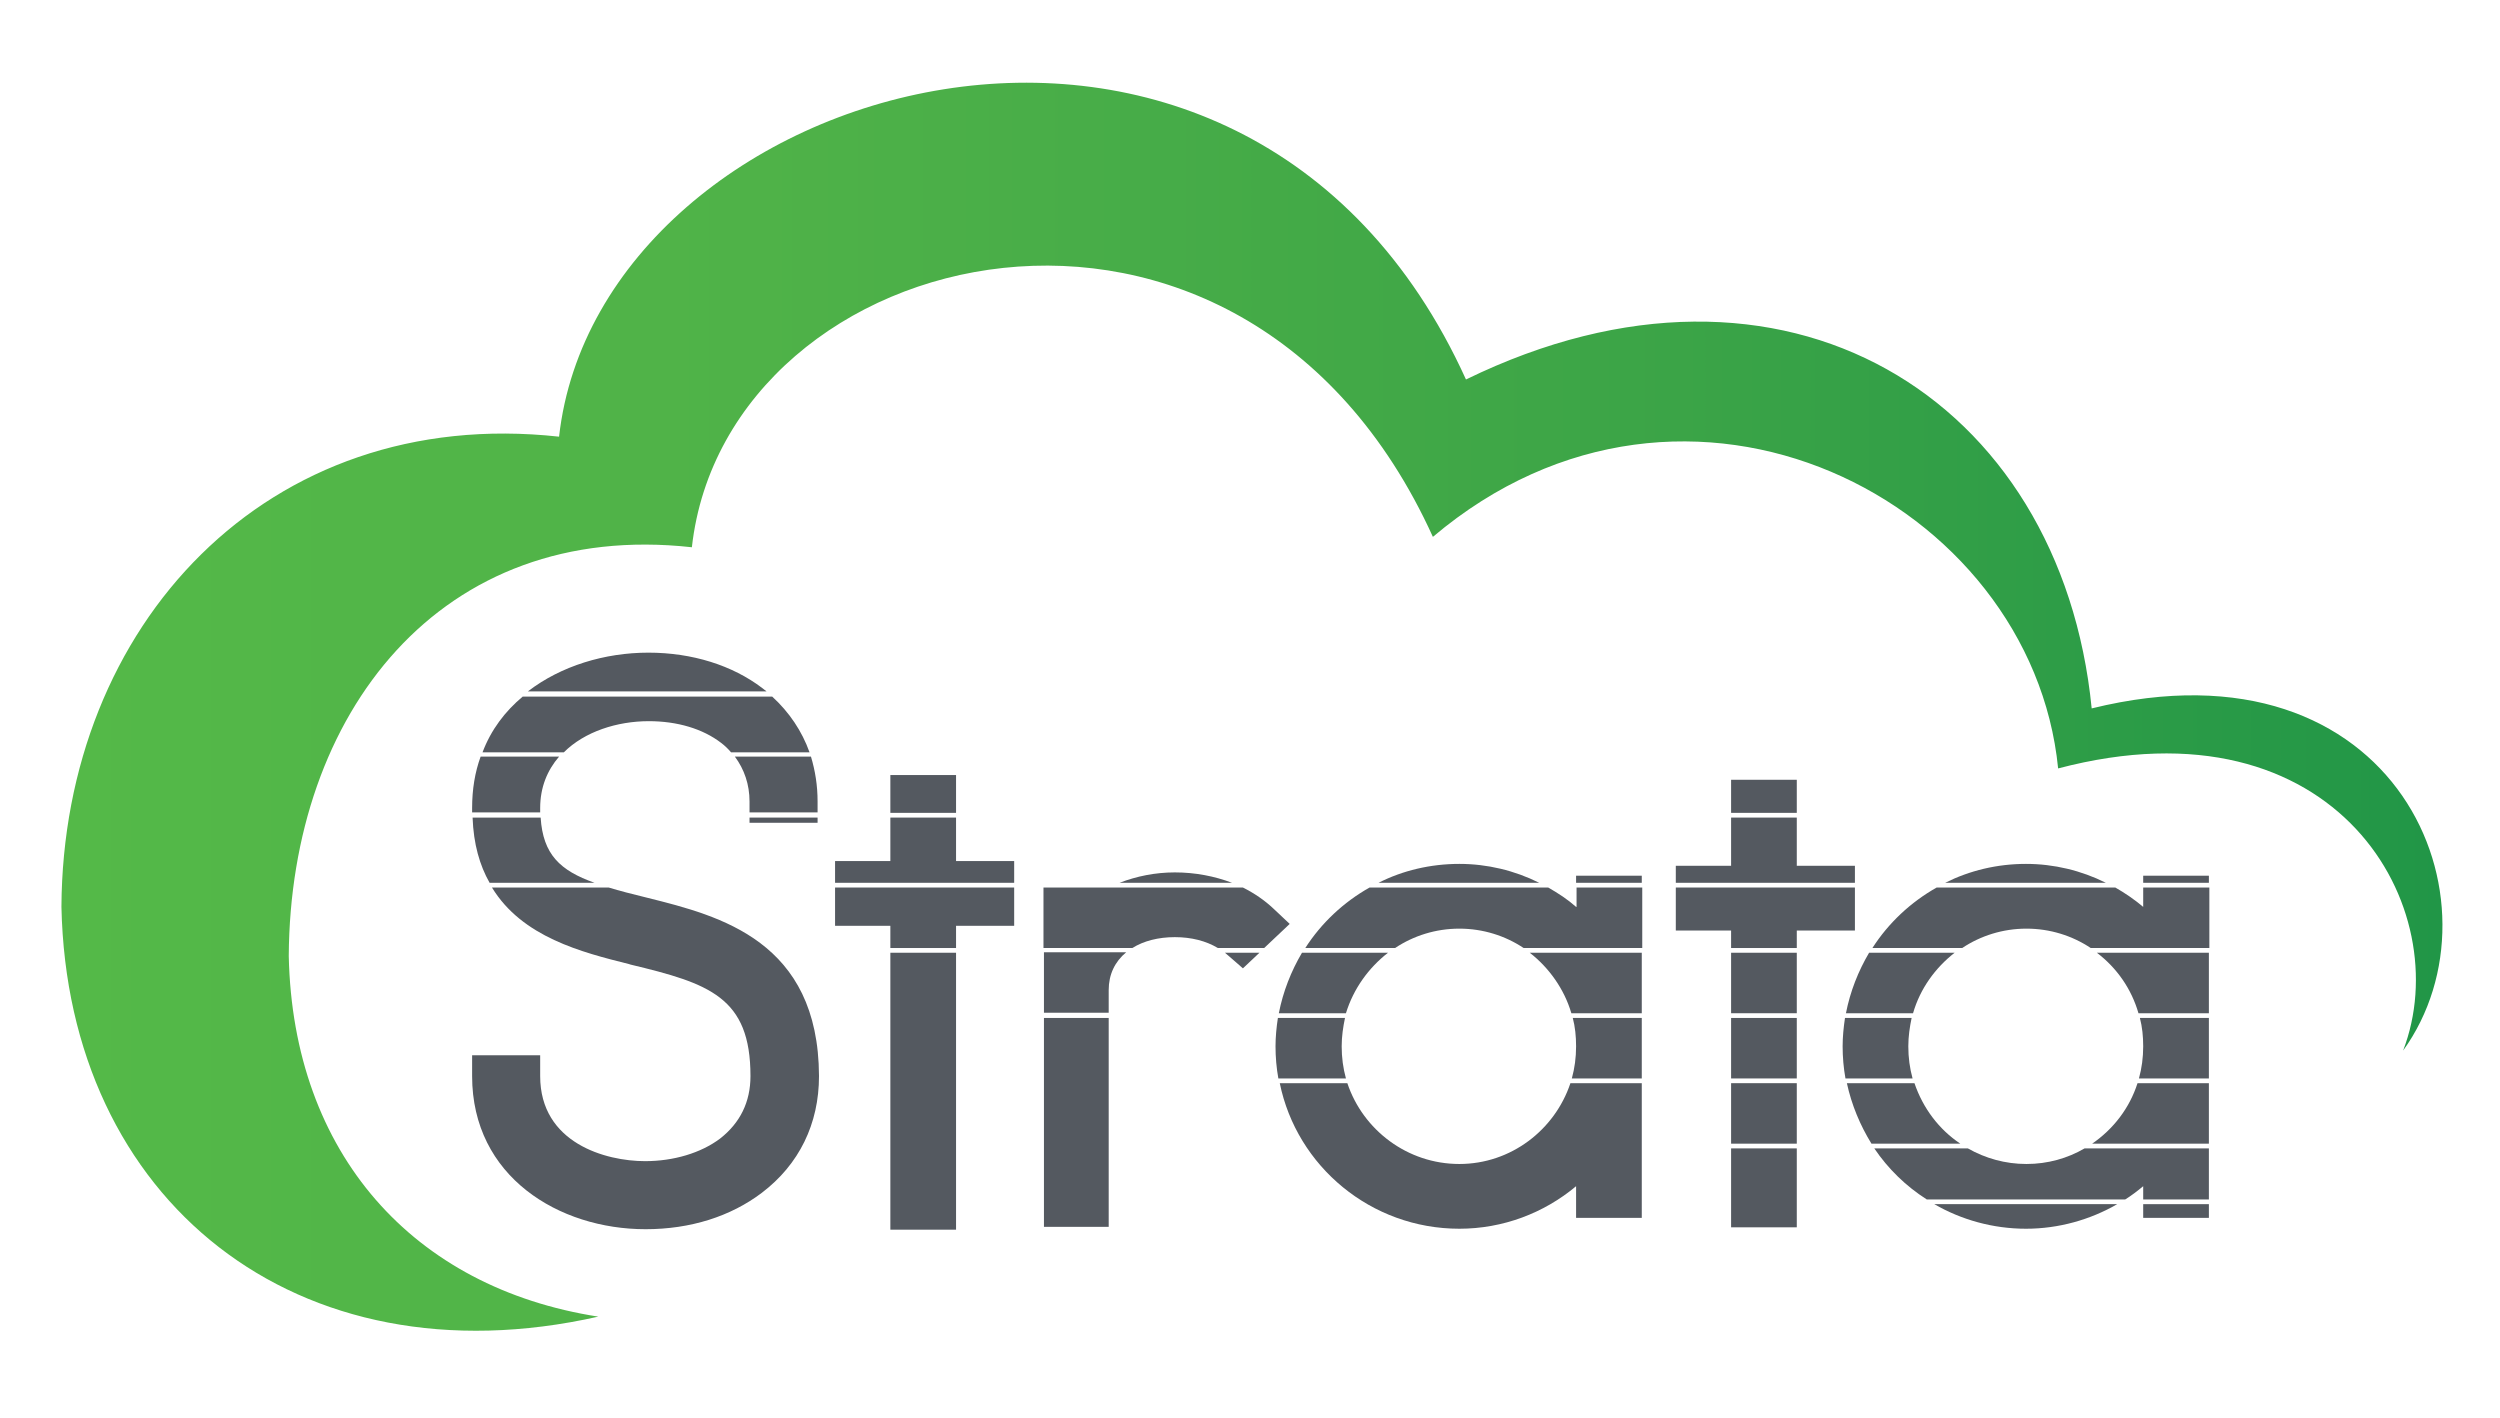
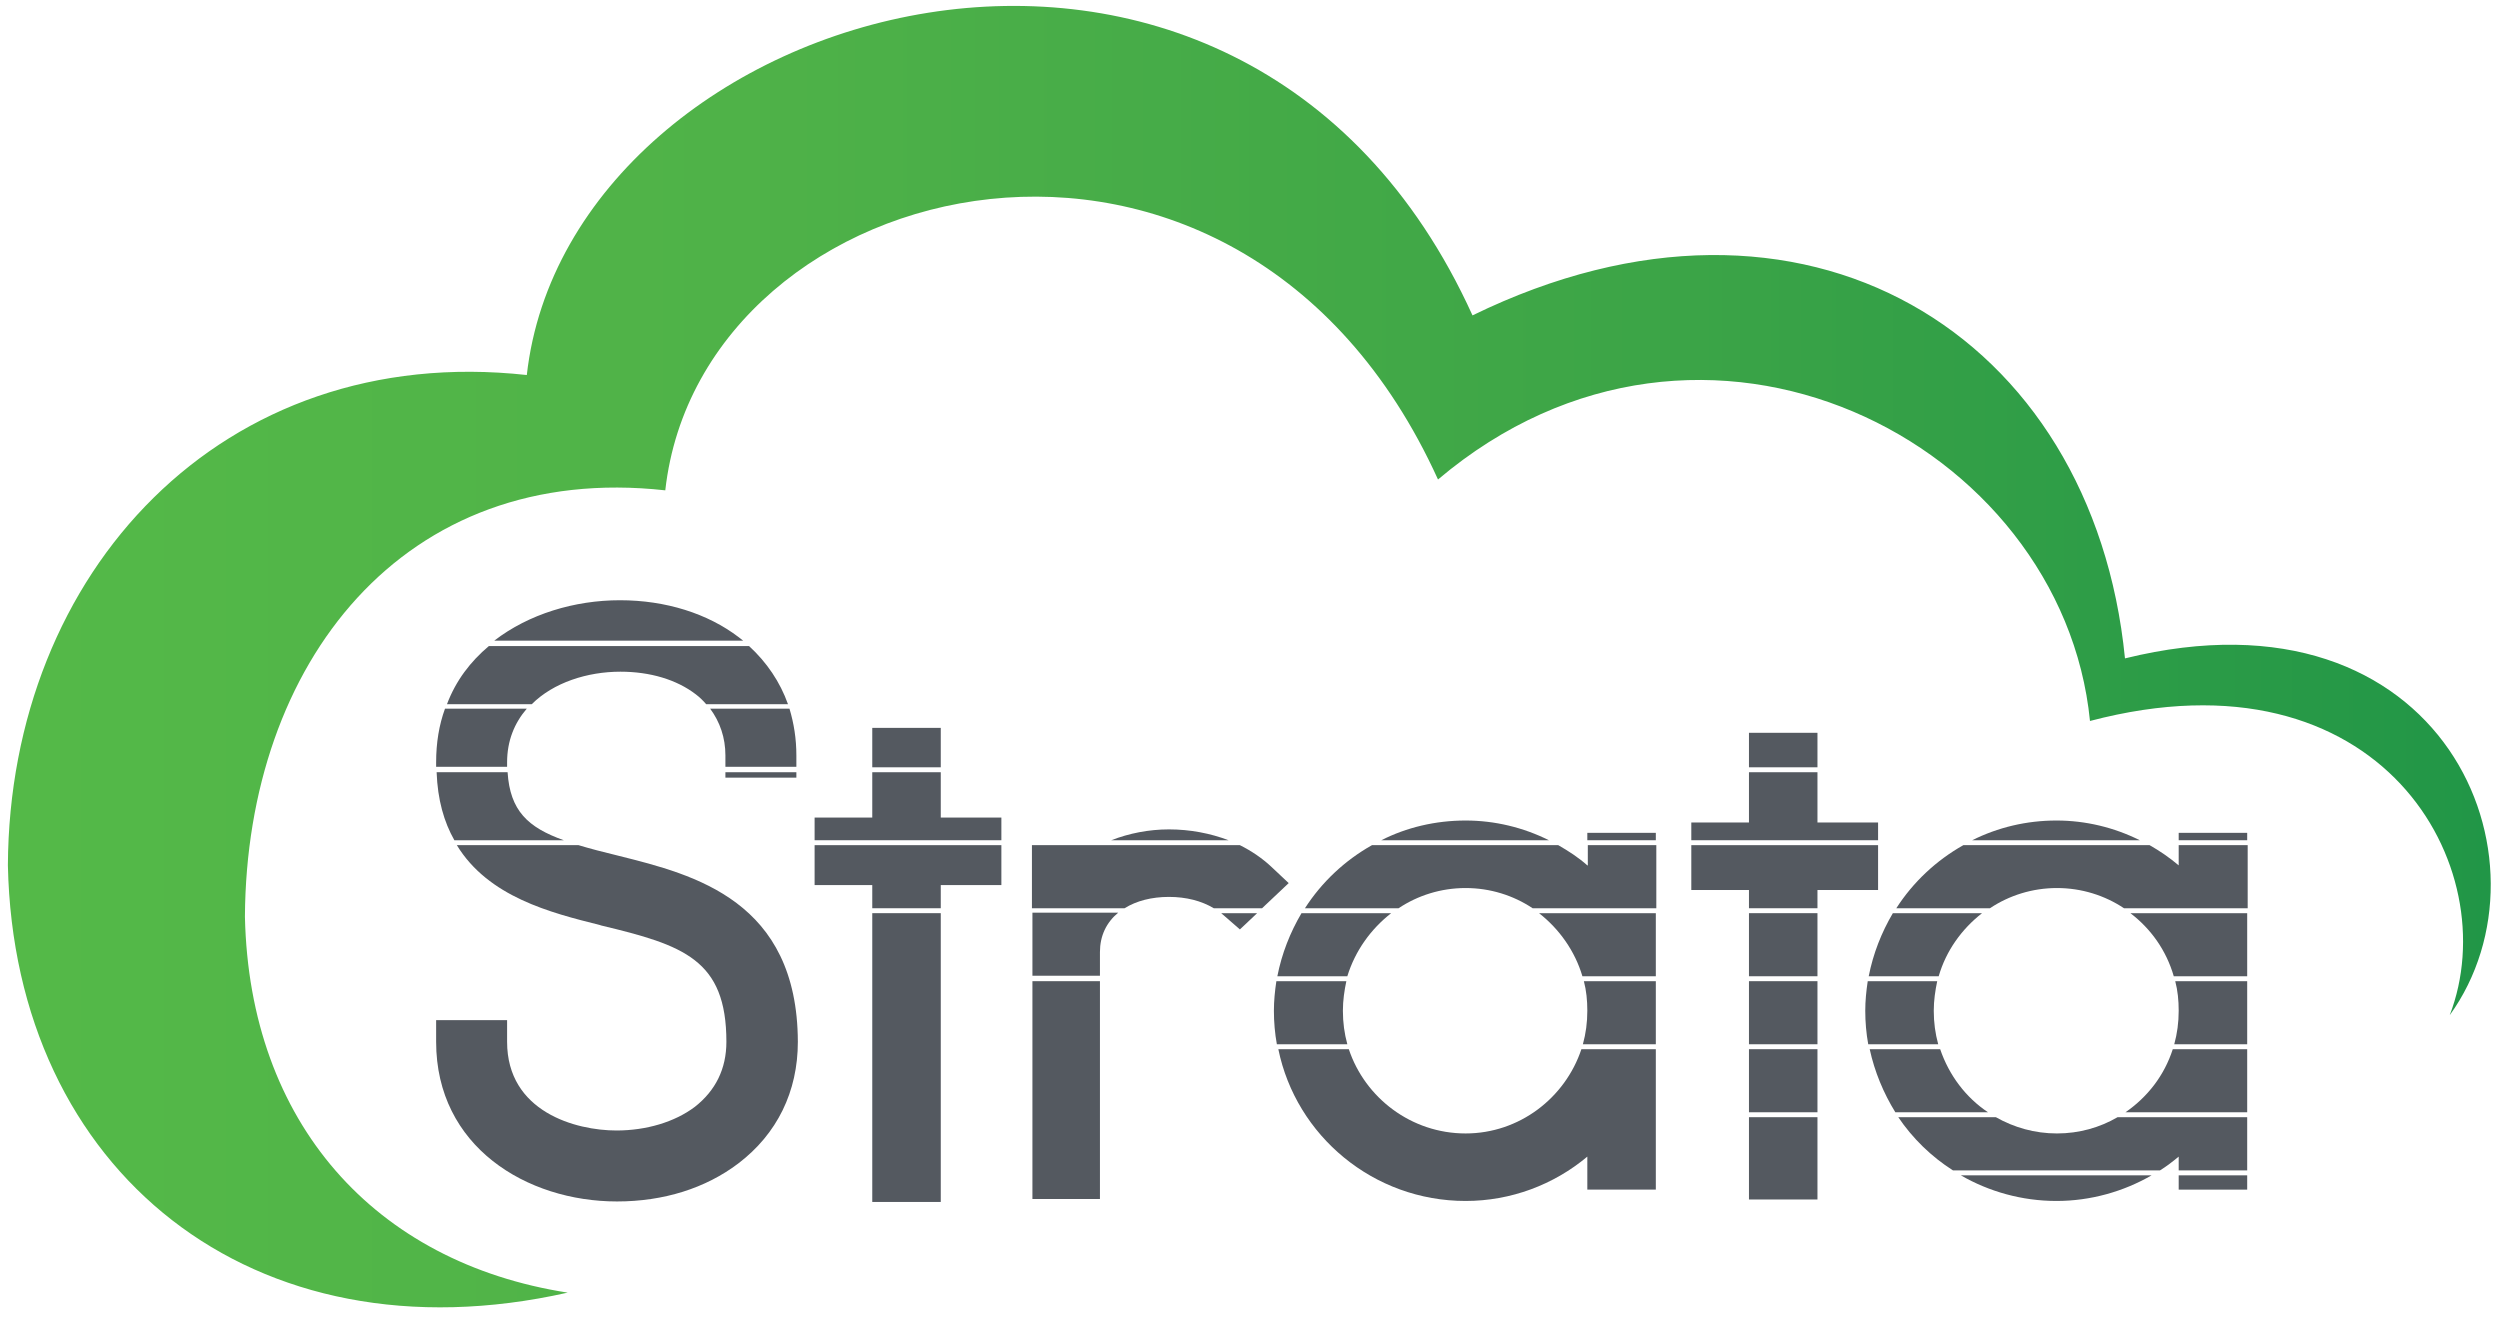
- <svg xmlns="http://www.w3.org/2000/svg" version="1.1" id="Layer_1" x="0px" y="0px" viewBox="0 0 529 300" style="enable-background:new 0 0 529 300;" xml:space="preserve">
+ <svg xmlns="http://www.w3.org/2000/svg" version="1.1" id="Layer_1" x="0px" y="0px" viewBox="0 0 507.3 267.5" style="enable-background:new 0 0 507.3 267.5;" xml:space="preserve">
  <style type="text/css">
	.st0{fill:none;}
	.st1{fill:url(#SVGID_1_);}
	.st2{fill:#545960;}
</style>
-   <path class="st0" d="M136.6,260.1c-18.2,0-36.7-11.1-36.7-32.4v-4.4h14.4v4.4c0,14.2,14,18,22.2,18c5.9,0,11.7-1.8,15.9-4.8  c4.2-3.2,6.4-7.7,6.4-13.2c0-16.7-8.7-19.6-25.4-23.6l-0.3-0.1c-14-3.5-33.2-8.4-33.2-32.9c0-21.6,18.8-32.9,37.4-32.9  c9.3,0,17.8,2.7,24.1,7.5c7.6,5.8,11.7,14.1,11.7,24v4.4h-14.4v-4.4c0-5.1-2.1-9.5-6.1-12.5c-3.9-3-9.3-4.6-15.3-4.6  c-11.4,0-23,6.4-23,18.5c0,12.7,6.9,15,22.4,18.8l0.4,0.1c15.2,3.9,36.1,9.1,36.1,37.7c0,10.1-4.2,18.7-12.1,24.7  C154.6,257.4,146.1,260.1,136.6,260.1z M202.3,195.9h12.3v-13.7h-12.3V164h-13.9v18.2h-11.7v13.7h11.7v64.3h13.9V195.9z   M234.6,209.6c0-6.7,5.7-11.2,14.1-11.2c4.6,0,8.5,1.3,11.3,3.9l3.1,2.7l9.9-9.4l-3.4-3.2c-5.1-4.9-12.6-7.6-20.9-7.6  c-5.1,0-9.9,1.1-14.1,3.2v-0.9h-13.7v72.6h13.7V209.6z M333.6,251.1v6.7h13.9v-72.4h-13.9v6.6c-6.8-5.8-15.6-9.1-24.7-9.1  c-21.4,0-38.8,17.3-38.8,38.6s17.4,38.6,38.8,38.6C318,260.1,326.8,256.8,333.6,251.1z M333.6,221.5c0,13.7-11.1,24.9-24.7,24.9  c-13.7,0-24.9-11.2-24.9-24.9s11.2-24.9,24.9-24.9C322.5,196.5,333.6,207.7,333.6,221.5z M380.2,196.9h12.3v-13.7h-12.3V165h-13.9  v18.2h-11.7v13.7h11.7v62.8h13.9V196.9z M453.6,251.1v6.7h13.9v-72.4h-13.9v6.6c-6.8-5.8-15.6-9.1-24.7-9.1  c-21.4,0-38.8,17.3-38.8,38.6s17.4,38.6,38.8,38.6C438,260.1,446.7,256.8,453.6,251.1z M453.6,221.5c0,13.7-11.1,24.9-24.7,24.9  c-13.7,0-24.9-11.2-24.9-24.9s11.2-24.9,24.9-24.9C442.5,196.5,453.6,207.7,453.6,221.5z" />
-   <linearGradient id="SVGID_1_" gradientUnits="userSpaceOnUse" x1="13" y1="-846.844" x2="516.823" y2="-846.844" gradientTransform="matrix(1 0 0 -1 0 -697.3)">
+   <path class="st0" d="M125.2,243.8c-18.2,0-36.7-11.1-36.7-32.4V207h14.4v4.4c0,14.2,14,18,22.2,18c5.9,0,11.7-1.8,15.9-4.8  c4.2-3.2,6.4-7.7,6.4-13.2c0-16.7-8.7-19.6-25.4-23.6l-0.3-0.1c-14-3.5-33.2-8.4-33.2-32.9c0-21.6,18.8-32.9,37.4-32.9  c9.3,0,17.8,2.7,24.1,7.5c7.6,5.8,11.7,14.1,11.7,24v4.4h-14.4v-4.4c0-5.1-2.1-9.5-6.1-12.5c-3.9-3-9.3-4.6-15.3-4.6  c-11.4,0-23,6.4-23,18.5c0,12.7,6.9,15,22.4,18.8l0.4,0.1c15.2,3.9,36.1,9.1,36.1,37.7c0,10.1-4.2,18.7-12.1,24.7  C143.2,241.1,134.7,243.8,125.2,243.8z M190.9,179.6h12.3v-13.7h-12.3v-18.2H177v18.2h-11.7v13.7H177v64.3h13.9V179.6z M223.2,193.3  c0-6.7,5.7-11.2,14.1-11.2c4.6,0,8.5,1.3,11.3,3.9l3.1,2.7l9.9-9.4l-3.4-3.2c-5.1-4.9-12.6-7.6-20.9-7.6c-5.1,0-9.9,1.1-14.1,3.2  v-0.9h-13.7v72.6h13.7V193.3z M322.2,234.8v6.7h13.9v-72.4h-13.9v6.6c-6.8-5.8-15.6-9.1-24.7-9.1c-21.4,0-38.8,17.3-38.8,38.6  s17.4,38.6,38.8,38.6C306.6,243.8,315.4,240.5,322.2,234.8z M322.2,205.2c0,13.7-11.1,24.9-24.7,24.9c-13.7,0-24.9-11.2-24.9-24.9  s11.2-24.9,24.9-24.9C311.1,180.2,322.2,191.4,322.2,205.2z M368.8,180.6h12.3v-13.7h-12.3v-18.2h-13.9v18.2h-11.7v13.7h11.7v62.8  h13.9V180.6z M442.2,234.8v6.7h13.9v-72.4h-13.9v6.6c-6.8-5.8-15.6-9.1-24.7-9.1c-21.4,0-38.8,17.3-38.8,38.6s17.4,38.6,38.8,38.6  C426.6,243.8,435.3,240.5,442.2,234.8z M442.2,205.2c0,13.7-11.1,24.9-24.7,24.9c-13.7,0-24.9-11.2-24.9-24.9s11.2-24.9,24.9-24.9  C431.1,180.2,442.2,191.4,442.2,205.2z" />
+   <linearGradient id="SVGID_1_" gradientUnits="userSpaceOnUse" x1="1.633" y1="1830.541" x2="505.456" y2="1830.541" gradientTransform="matrix(1 0 0 1 0 -1697.3)">
    <stop offset="0" style="stop-color:#54B948" />
    <stop offset="0.293" style="stop-color:#4FB248" />
    <stop offset="0.679" style="stop-color:#3BA447" />
    <stop offset="1" style="stop-color:#219647" />
  </linearGradient>
-   <path class="st1" d="M13,191.9c0.3-59.5,43.5-106.3,105.3-99.5C126.8,16.5,263-23.7,310.2,80.3c67.4-32.9,125.9,3.9,132.4,69.6  c64.9-16,88.4,41.2,65.9,72.4c11.5-29.9-13.8-75.3-73-59.7c-5.6-56.6-78.5-94.5-132.3-49c-40.6-89.4-149.5-63.1-156.8,2.2  c-53.2-5.9-85,35.2-85.3,86.5c0.9,41.8,26.3,70.2,65.5,76.3C62.7,293,14.3,253.9,13,191.9L13,191.9z" />
+   <path class="st1" d="M1.6,175.6c0.3-59.5,43.5-106.3,105.3-99.5C115.4,0.2,251.6-40,298.8,64c67.4-32.9,125.9,3.9,132.4,69.6  c64.9-16,88.4,41.2,65.9,72.4c11.5-29.9-13.8-75.3-73-59.7c-5.6-56.6-78.5-94.5-132.3-49C251.2,7.9,142.3,34.2,135,99.5  c-53.2-5.9-85,35.2-85.3,86.5c0.9,41.8,26.3,70.2,65.5,76.3C51.3,276.7,2.9,237.6,1.6,175.6L1.6,175.6z" />
  <g>
-     <polygon class="st2" points="354.6,187.8 354.6,196.9 366.3,196.9 366.3,200.6 380.2,200.6 380.2,196.9 392.5,196.9 392.5,187.8     " />
-     <rect x="188.4" y="164" class="st2" width="13.9" height="8" />
-     <path class="st2" d="M395.5,201.6c-2.3,3.9-4,8.2-4.9,12.8h14.2c1.5-5.2,4.7-9.6,8.8-12.8H395.5z" />
-     <polygon class="st2" points="214.6,182.2 202.3,182.2 202.3,173 188.4,173 188.4,182.2 176.7,182.2 176.7,186.8 214.6,186.8  " />
-     <rect x="333.5" y="185.3" class="st2" width="13.9" height="1.5" />
-     <path class="st2" d="M453.5,221.4c0,2.4-0.3,4.6-0.9,6.8h14.8v-12.8h-14.6C453.3,217.3,453.5,219.3,453.5,221.4z" />
-     <path class="st2" d="M333.5,191.9c-1.8-1.6-3.8-2.9-5.9-4.1h-37.8c-5.5,3.1-10.2,7.5-13.6,12.8h19c3.9-2.6,8.6-4.1,13.6-4.1   s9.7,1.5,13.6,4.1h25.1v-12.8h-13.9v4.1H333.5z" />
-     <path class="st2" d="M260.7,186.8c-3.7-1.4-7.8-2.2-12.1-2.2c-4.1,0-8.1,0.8-11.7,2.2H260.7z" />
-     <path class="st2" d="M390.4,215.4c-0.3,2-0.5,4-0.5,6c0,2.3,0.2,4.6,0.6,6.8h14.2c-0.6-2.2-0.9-4.4-0.9-6.8c0-2.1,0.3-4.1,0.7-6   H390.4z" />
-     <rect x="366.3" y="201.6" class="st2" width="13.9" height="12.8" />
-     <polygon class="st2" points="202.3,200.6 202.3,195.9 214.6,195.9 214.6,187.8 176.7,187.8 176.7,195.9 188.4,195.9 188.4,200.6     " />
-     <path class="st2" d="M467.4,253.8V243h-26.3c-3.6,2.1-7.8,3.3-12.3,3.3s-8.7-1.2-12.4-3.3h-19.8c2.9,4.3,6.7,8,11.1,10.8h42   c1.3-0.8,2.6-1.8,3.8-2.8v2.8H467.4z" />
-     <rect x="366.3" y="165" class="st2" width="13.9" height="7" />
-     <rect x="158.6" y="173" class="st2" width="14.4" height="1.1" />
-     <path class="st2" d="M162.2,146.3c-0.3-0.2-0.6-0.5-0.9-0.7c-6.3-4.8-14.8-7.5-24.1-7.5c-9.2,0-18.5,2.8-25.5,8.2H162.2z" />
-     <path class="st2" d="M102.1,159.2h17.2c4.4-4.4,11.3-6.6,18-6.6c6,0,11.4,1.6,15.3,4.6c0.8,0.6,1.5,1.3,2.1,2h16.6   c-1.6-4.5-4.3-8.5-7.9-11.8h-52.8C106.9,150.5,103.9,154.4,102.1,159.2z" />
-     <rect x="366.3" y="229.2" class="st2" width="13.9" height="12.8" />
-     <path class="st2" d="M114.3,171c0-4.4,1.5-8,4-10.9h-16.6c-1.2,3.3-1.8,6.9-1.8,10.9c0,0.3,0,0.6,0,0.9h14.4   C114.3,171.7,114.3,171.4,114.3,171z" />
-     <path class="st2" d="M234.6,209.5c0-3.3,1.3-6,3.7-8h-17.4v12.8h13.7L234.6,209.5L234.6,209.5z" />
-     <path class="st2" d="M114.4,173H100c0.2,5.6,1.5,10.1,3.6,13.8h22.2C118.5,184.2,114.9,180.8,114.4,173z" />
-     <path class="st2" d="M248.6,198.3c3.5,0,6.6,0.8,9.1,2.3h9.8l5.4-5.1l-3.4-3.2c-1.9-1.8-4.1-3.3-6.5-4.5h-28.4c0,0,0,0-0.1,0l0,0   h-13.7v12.8h18.8C242,199.1,245.1,198.3,248.6,198.3z" />
-     <path class="st2" d="M291.7,186.8h34c-5.2-2.6-11-4-16.9-4C302.7,182.8,296.8,184.2,291.7,186.8z" />
-     <path class="st2" d="M284.8,228.2c-0.6-2.2-0.9-4.4-0.9-6.8c0-2.1,0.3-4.1,0.7-6h-14.2c-0.3,2-0.5,4-0.5,6c0,2.3,0.2,4.6,0.6,6.8   H284.8z" />
-     <rect x="220.9" y="215.4" class="st2" width="13.7" height="44.2" />
-     <rect x="188.4" y="201.6" class="st2" width="13.9" height="58.6" />
-     <path class="st2" d="M137.1,190l-0.4-0.1c-2.9-0.7-5.6-1.4-7.9-2.1h-24.7c6.4,10.5,19,13.7,29,16.2l0.3,0.1   c16.7,4,25.4,6.9,25.4,23.6c0,5.5-2.2,9.9-6.4,13.2c-4.1,3.1-9.9,4.8-15.9,4.8c-8.3,0-22.2-3.8-22.2-18v-4.4H99.9v4.4   c0,21.3,18.4,32.4,36.7,32.4c9.5,0,18-2.7,24.6-7.7c7.9-6,12.1-14.6,12.1-24.7C173.2,199.1,152.3,193.8,137.1,190z" />
-     <path class="st2" d="M158.6,169.6v2.3H173v-2.3c0-3.4-0.5-6.5-1.4-9.5h-16.1C157.5,162.8,158.6,166,158.6,169.6z" />
-     <polygon class="st2" points="366.3,173 366.3,183.2 354.6,183.2 354.6,186.8 392.5,186.8 392.5,183.2 380.2,183.2 380.2,173  " />
-     <rect x="453.5" y="254.8" class="st2" width="13.9" height="2.9" />
-     <path class="st2" d="M409.3,254.8c5.7,3.3,12.4,5.2,19.4,5.2c6.9,0,13.6-1.9,19.3-5.2H409.3z" />
-     <path class="st2" d="M263,204.9l3.5-3.3h-7.3c0.2,0.2,0.5,0.4,0.7,0.6L263,204.9z" />
-     <rect x="366.3" y="243" class="st2" width="13.9" height="16.7" />
-     <path class="st2" d="M332.3,229.2c-3.3,9.9-12.6,17.1-23.5,17.1c-11,0-20.4-7.2-23.7-17.1h-14.3c3.6,17.6,19.3,30.8,38,30.8   c9.2,0,17.9-3.3,24.7-9v6.7h13.9v-28.5L332.3,229.2L332.3,229.2z" />
-     <path class="st2" d="M411.6,186.8h34c-5.2-2.6-11-4-16.9-4C422.6,182.8,416.8,184.2,411.6,186.8z" />
-     <path class="st2" d="M332.6,228.2h14.8v-12.8h-14.6c0.5,1.9,0.7,3.9,0.7,6C333.5,223.8,333.2,226,332.6,228.2z" />
-     <rect x="366.3" y="215.4" class="st2" width="13.9" height="12.8" />
-     <path class="st2" d="M347.4,201.6h-23.7c4.1,3.2,7.3,7.7,8.8,12.8h14.9L347.4,201.6L347.4,201.6z" />
-     <path class="st2" d="M293.7,201.6h-18.2c-2.3,3.9-4,8.2-4.9,12.8h14.2C286.4,209.2,289.6,204.8,293.7,201.6z" />
-     <path class="st2" d="M405.1,229.2h-14.3c1,4.6,2.8,8.9,5.2,12.8h18.8C410.3,239,406.9,234.5,405.1,229.2z" />
-     <path class="st2" d="M452.3,229.2c-1.7,5.3-5.1,9.7-9.6,12.8h24.7v-12.8H452.3z" />
-     <rect x="453.5" y="185.3" class="st2" width="13.9" height="1.5" />
-     <path class="st2" d="M453.5,187.8v4.1c-1.9-1.6-3.8-2.9-5.9-4.1h-37.8c-5.5,3.1-10.2,7.5-13.6,12.8h19c3.9-2.6,8.6-4.1,13.6-4.1   s9.7,1.5,13.6,4.1h25.1v-12.8H453.5z" />
-     <path class="st2" d="M452.5,214.4h14.9v-12.8h-23.7C447.9,204.8,451,209.2,452.5,214.4z" />
+     <polygon class="st2" points="343.2,171.5 343.2,180.6 354.9,180.6 354.9,184.3 368.8,184.3 368.8,180.6 381.1,180.6 381.1,171.5     " />
+     <rect x="177" y="147.7" class="st2" width="13.9" height="8" />
+     <path class="st2" d="M384.1,185.3c-2.3,3.9-4,8.2-4.9,12.8h14.2c1.5-5.2,4.7-9.6,8.8-12.8H384.1z" />
+     <polygon class="st2" points="203.2,165.9 190.9,165.9 190.9,156.7 177,156.7 177,165.9 165.3,165.9 165.3,170.5 203.2,170.5  " />
+     <rect x="322.1" y="169" class="st2" width="13.9" height="1.5" />
+     <path class="st2" d="M442.1,205.1c0,2.4-0.3,4.6-0.9,6.8H456v-12.8h-14.6C441.9,201,442.1,203,442.1,205.1z" />
+     <path class="st2" d="M322.1,175.6c-1.8-1.6-3.8-2.9-5.9-4.1h-37.8c-5.5,3.1-10.2,7.5-13.6,12.8h19c3.9-2.6,8.6-4.1,13.6-4.1   s9.7,1.5,13.6,4.1h25.1v-12.8h-13.9v4.1H322.1z" />
+     <path class="st2" d="M249.3,170.5c-3.7-1.4-7.8-2.2-12.1-2.2c-4.1,0-8.1,0.8-11.7,2.2H249.3z" />
+     <path class="st2" d="M379,199.1c-0.3,2-0.5,4-0.5,6c0,2.3,0.2,4.6,0.6,6.8h14.2c-0.6-2.2-0.9-4.4-0.9-6.8c0-2.1,0.3-4.1,0.7-6H379z   " />
+     <rect x="354.9" y="185.3" class="st2" width="13.9" height="12.8" />
+     <polygon class="st2" points="190.9,184.3 190.9,179.6 203.2,179.6 203.2,171.5 165.3,171.5 165.3,179.6 177,179.6 177,184.3  " />
+     <path class="st2" d="M456,237.5v-10.8h-26.3c-3.6,2.1-7.8,3.3-12.3,3.3s-8.7-1.2-12.4-3.3h-19.8c2.9,4.3,6.7,8,11.1,10.8h42   c1.3-0.8,2.6-1.8,3.8-2.8v2.8H456z" />
+     <rect x="354.9" y="148.7" class="st2" width="13.9" height="7" />
+     <rect x="147.2" y="156.7" class="st2" width="14.4" height="1.1" />
+     <path class="st2" d="M150.8,130c-0.3-0.2-0.6-0.5-0.9-0.7c-6.3-4.8-14.8-7.5-24.1-7.5c-9.2,0-18.5,2.8-25.5,8.2H150.8z" />
+     <path class="st2" d="M90.7,142.9h17.2c4.4-4.4,11.3-6.6,18-6.6c6,0,11.4,1.6,15.3,4.6c0.8,0.6,1.5,1.3,2.1,2h16.6   c-1.6-4.5-4.3-8.5-7.9-11.8H99.2C95.5,134.2,92.5,138.1,90.7,142.9z" />
+     <rect x="354.9" y="212.9" class="st2" width="13.9" height="12.8" />
+     <path class="st2" d="M102.9,154.7c0-4.4,1.5-8,4-10.9H90.3c-1.2,3.3-1.8,6.9-1.8,10.9c0,0.3,0,0.6,0,0.9h14.4   C102.9,155.4,102.9,155.1,102.9,154.7z" />
+     <path class="st2" d="M223.2,193.2c0-3.3,1.3-6,3.7-8h-17.4V198h13.7V193.2L223.2,193.2z" />
+     <path class="st2" d="M103,156.7H88.6c0.2,5.6,1.5,10.1,3.6,13.8h22.2C107.1,167.9,103.5,164.5,103,156.7z" />
+     <path class="st2" d="M237.2,182c3.5,0,6.6,0.8,9.1,2.3h9.8l5.4-5.1l-3.4-3.2c-1.9-1.8-4.1-3.3-6.5-4.5h-28.4c0,0,0,0-0.1,0l0,0   h-13.7v12.8h18.8C230.6,182.8,233.7,182,237.2,182z" />
+     <path class="st2" d="M280.3,170.5h34c-5.2-2.6-11-4-16.9-4C291.3,166.5,285.4,167.9,280.3,170.5z" />
+     <path class="st2" d="M273.4,211.9c-0.6-2.2-0.9-4.4-0.9-6.8c0-2.1,0.3-4.1,0.7-6H259c-0.3,2-0.5,4-0.5,6c0,2.3,0.2,4.6,0.6,6.8   H273.4z" />
+     <rect x="209.5" y="199.1" class="st2" width="13.7" height="44.2" />
+     <rect x="177" y="185.3" class="st2" width="13.9" height="58.6" />
+     <path class="st2" d="M125.7,173.7l-0.4-0.1c-2.9-0.7-5.6-1.4-7.9-2.1H92.7c6.4,10.5,19,13.7,29,16.2l0.3,0.1   c16.7,4,25.4,6.9,25.4,23.6c0,5.5-2.2,9.9-6.4,13.2c-4.1,3.1-9.9,4.8-15.9,4.8c-8.3,0-22.2-3.8-22.2-18V207H88.5v4.4   c0,21.3,18.4,32.4,36.7,32.4c9.5,0,18-2.7,24.6-7.7c7.9-6,12.1-14.6,12.1-24.7C161.8,182.8,140.9,177.5,125.7,173.7z" />
+     <path class="st2" d="M147.2,153.3v2.3h14.4v-2.3c0-3.4-0.5-6.5-1.4-9.5h-16.1C146.1,146.5,147.2,149.7,147.2,153.3z" />
+     <polygon class="st2" points="354.9,156.7 354.9,166.9 343.2,166.9 343.2,170.5 381.1,170.5 381.1,166.9 368.8,166.9 368.8,156.7     " />
+     <rect x="442.1" y="238.5" class="st2" width="13.9" height="2.9" />
+     <path class="st2" d="M397.9,238.5c5.7,3.3,12.4,5.2,19.4,5.2c6.9,0,13.6-1.9,19.3-5.2H397.9z" />
+     <path class="st2" d="M251.6,188.6l3.5-3.3h-7.3c0.2,0.2,0.5,0.4,0.7,0.6L251.6,188.6z" />
+     <rect x="354.9" y="226.7" class="st2" width="13.9" height="16.7" />
+     <path class="st2" d="M320.9,212.9c-3.3,9.9-12.6,17.1-23.5,17.1c-11,0-20.4-7.2-23.7-17.1h-14.3c3.6,17.6,19.3,30.8,38,30.8   c9.2,0,17.9-3.3,24.7-9v6.7H336v-28.5L320.9,212.9L320.9,212.9z" />
+     <path class="st2" d="M400.2,170.5h34c-5.2-2.6-11-4-16.9-4C411.2,166.5,405.4,167.9,400.2,170.5z" />
+     <path class="st2" d="M321.2,211.9H336v-12.8h-14.6c0.5,1.9,0.7,3.9,0.7,6C322.1,207.5,321.8,209.7,321.2,211.9z" />
+     <rect x="354.9" y="199.1" class="st2" width="13.9" height="12.8" />
+     <path class="st2" d="M336,185.3h-23.7c4.1,3.2,7.3,7.7,8.8,12.8H336L336,185.3L336,185.3z" />
+     <path class="st2" d="M282.3,185.3h-18.2c-2.3,3.9-4,8.2-4.9,12.8h14.2C275,192.9,278.2,188.5,282.3,185.3z" />
+     <path class="st2" d="M393.7,212.9h-14.3c1,4.6,2.8,8.9,5.2,12.8h18.8C398.9,222.7,395.5,218.2,393.7,212.9z" />
+     <path class="st2" d="M440.9,212.9c-1.7,5.3-5.1,9.7-9.6,12.8H456v-12.8H440.9z" />
+     <rect x="442.1" y="169" class="st2" width="13.9" height="1.5" />
+     <path class="st2" d="M442.1,171.5v4.1c-1.9-1.6-3.8-2.9-5.9-4.1h-37.8c-5.5,3.1-10.2,7.5-13.6,12.8h19c3.9-2.6,8.6-4.1,13.6-4.1   s9.7,1.5,13.6,4.1h25.1v-12.8H442.1z" />
+     <path class="st2" d="M441.1,198.1H456v-12.8h-23.7C436.5,188.5,439.6,192.9,441.1,198.1z" />
  </g>
</svg>
